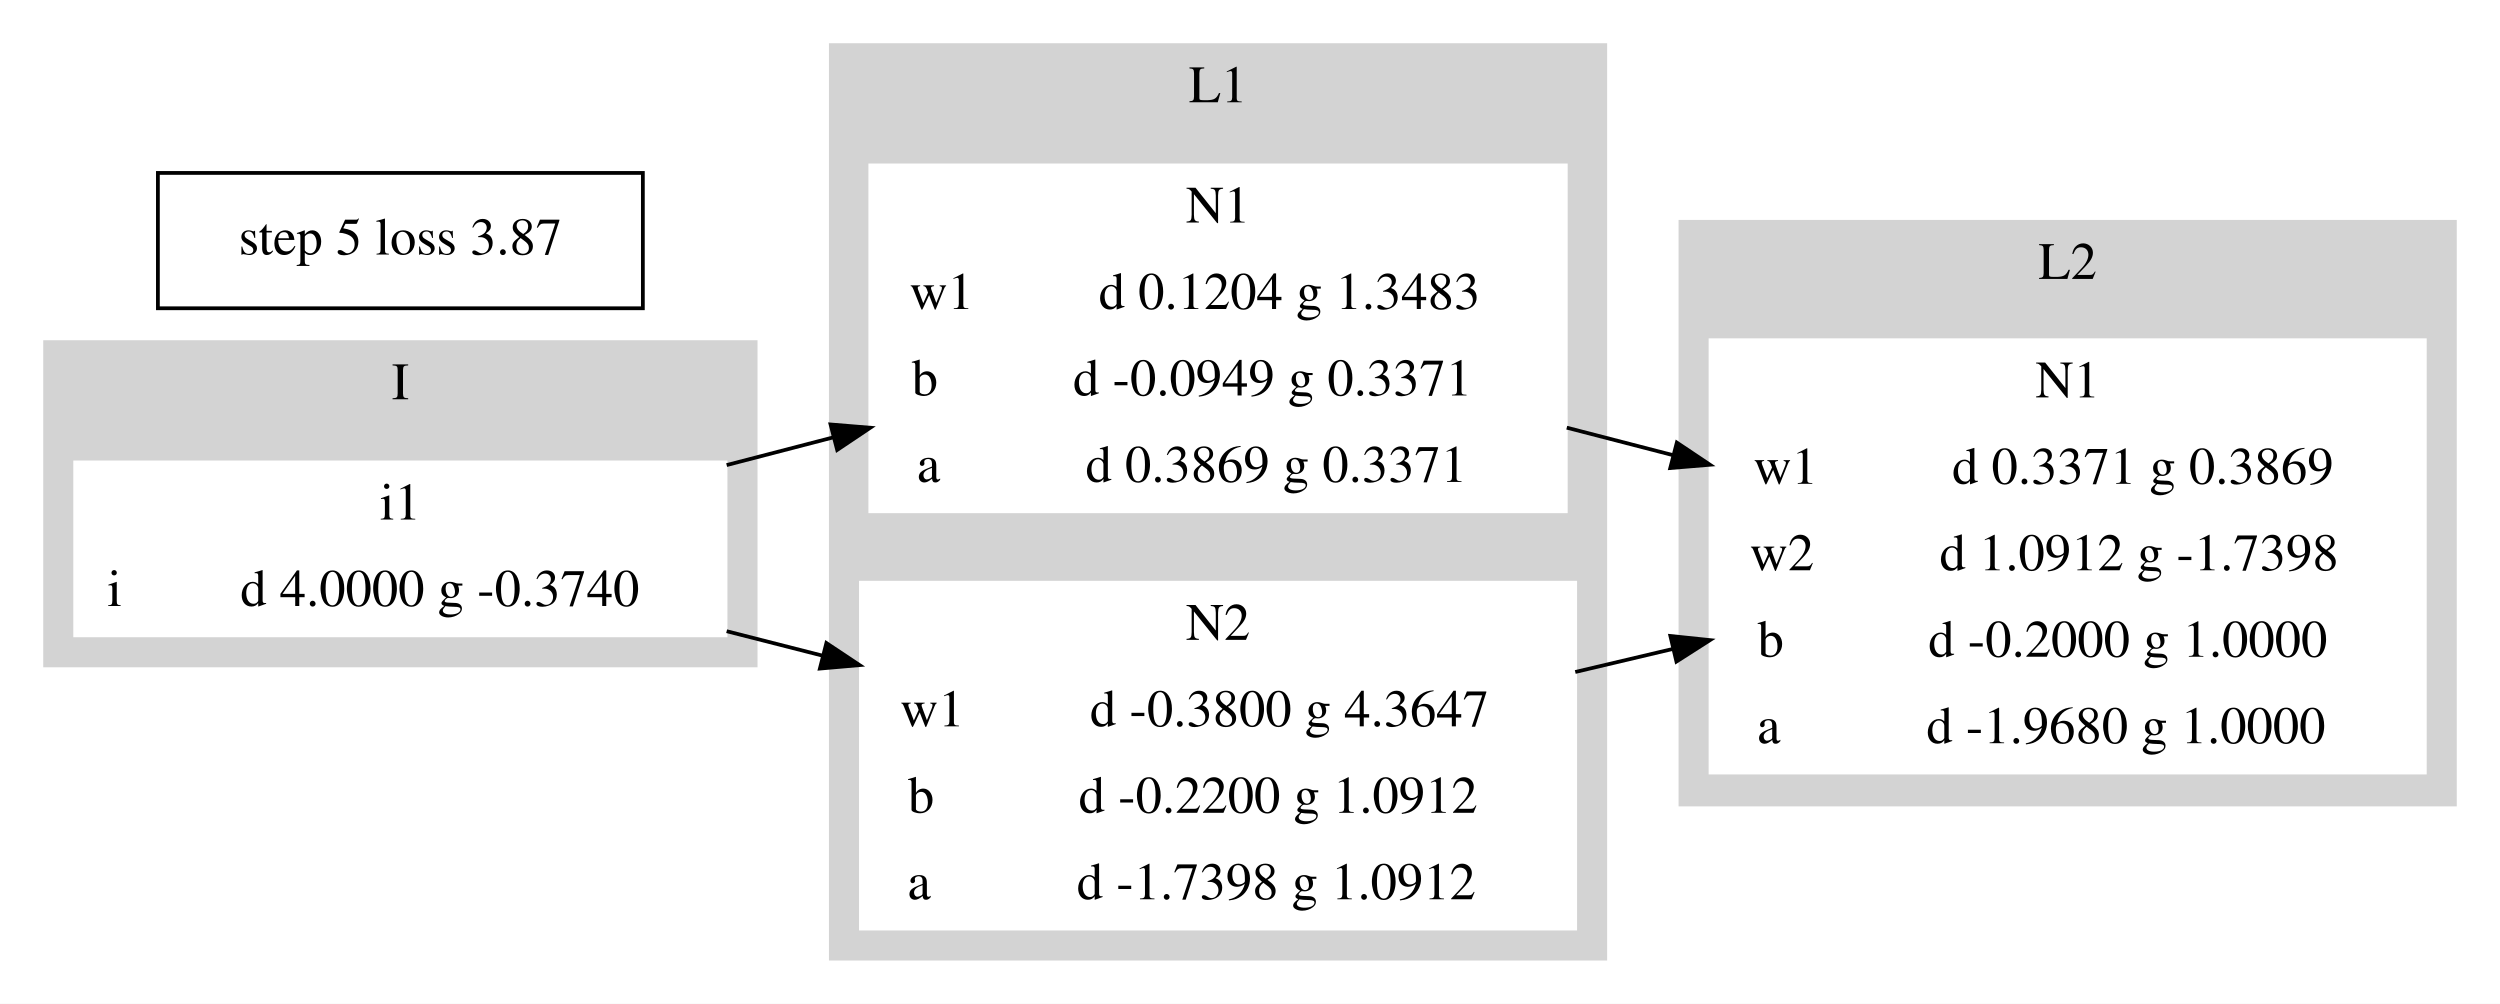
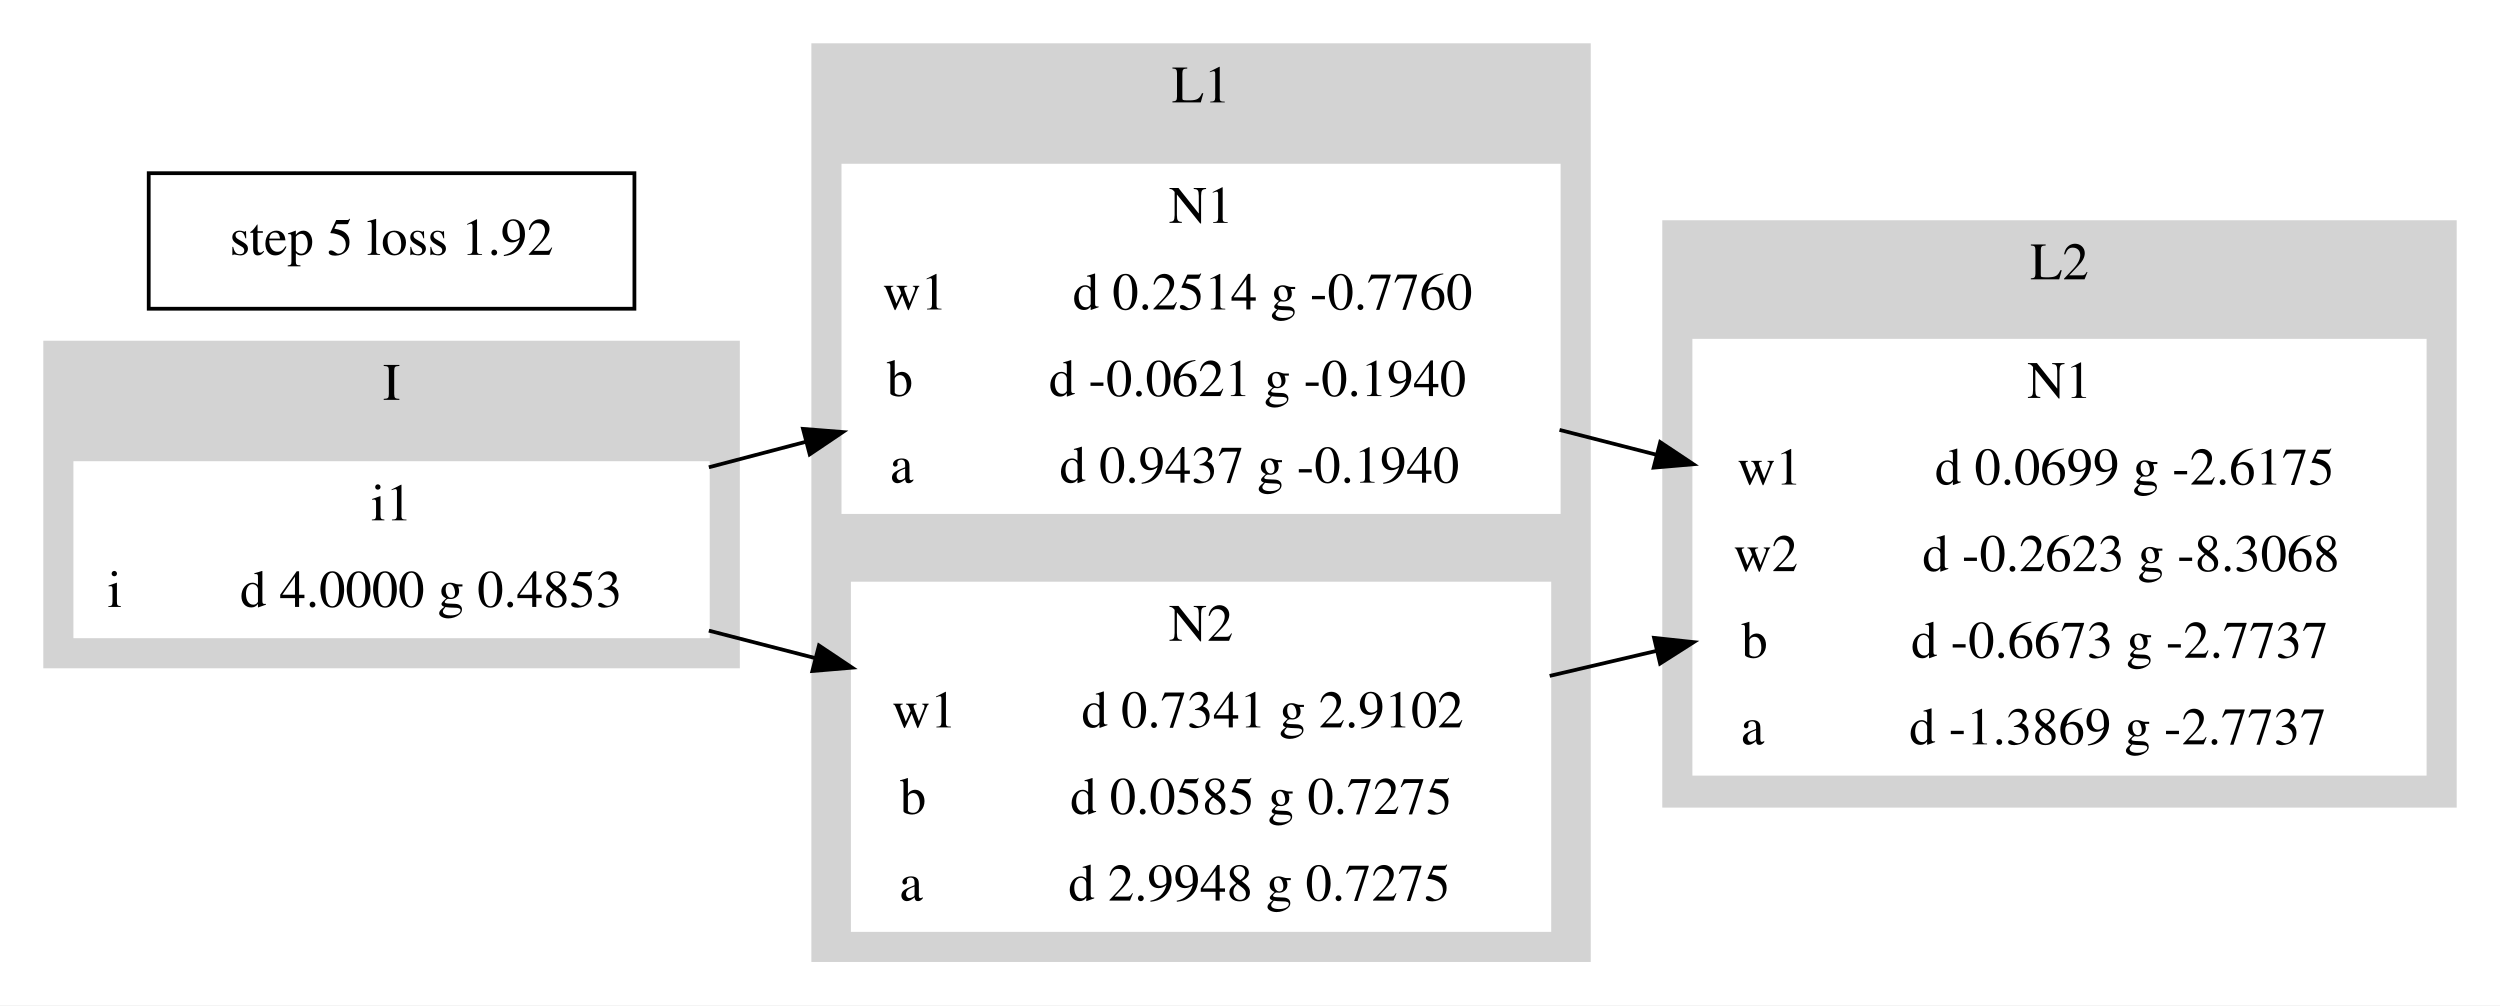
- <svg xmlns="http://www.w3.org/2000/svg" width="665pt" height="267pt" viewBox="0.00 0.00 665.00 267.00">
+ <svg xmlns="http://www.w3.org/2000/svg" width="664pt" height="267pt" viewBox="0.00 0.00 664.00 267.00">
  <g id="graph0" class="graph" transform="scale(1 1) rotate(0) translate(4 263)">
-     <polygon fill="white" stroke="transparent" points="-4,4 -4,-263 661,-263 661,4 -4,4" />
+     <polygon fill="white" stroke="transparent" points="-4,4 -4,-263 660,-263 660,4 -4,4" />
    <g id="clust1" class="cluster">
-       <polygon fill="lightgrey" stroke="lightgrey" points="8,-86 8,-172 197,-172 197,-86 8,-86" />
-       <text text-anchor="middle" x="102.5" y="-156.8" font-family="Times,serif" font-size="14.00">I</text>
+       <polygon fill="lightgrey" stroke="lightgrey" points="8,-86 8,-172 192,-172 192,-86 8,-86" />
+       <text text-anchor="middle" x="100" y="-156.8" font-family="Times,serif" font-size="14.00">I</text>
    </g>
    <g id="clust2" class="cluster">
-       <polygon fill="lightgrey" stroke="lightgrey" points="217,-8 217,-251 423,-251 423,-8 217,-8" />
-       <text text-anchor="middle" x="320" y="-235.8" font-family="Times,serif" font-size="14.00">L1</text>
+       <polygon fill="lightgrey" stroke="lightgrey" points="212,-8 212,-251 418,-251 418,-8 212,-8" />
+       <text text-anchor="middle" x="315" y="-235.8" font-family="Times,serif" font-size="14.00">L1</text>
    </g>
    <g id="clust3" class="cluster">
-       <polygon fill="lightgrey" stroke="lightgrey" points="443,-49 443,-204 649,-204 649,-49 443,-49" />
-       <text text-anchor="middle" x="546" y="-188.8" font-family="Times,serif" font-size="14.00">L2</text>
+       <polygon fill="lightgrey" stroke="lightgrey" points="438,-49 438,-204 648,-204 648,-49 438,-49" />
+       <text text-anchor="middle" x="543" y="-188.8" font-family="Times,serif" font-size="14.00">L2</text>
    </g>
    <g id="node1" class="node">
-       <polygon fill="white" stroke="white" points="16,-94 16,-140 189,-140 189,-94 16,-94" />
-       <text text-anchor="middle" x="102.5" y="-124.8" font-family="Times,serif" font-size="14.00">i1</text>
-       <polyline fill="none" stroke="white" points="16,-117 189,-117 " />
+       <polygon fill="white" stroke="white" points="16,-94 16,-140 184,-140 184,-94 16,-94" />
+       <text text-anchor="middle" x="100" y="-124.8" font-family="Times,serif" font-size="14.00">i1</text>
+       <polyline fill="none" stroke="white" points="16,-117 184,-117 " />
      <text text-anchor="middle" x="26.5" y="-101.8" font-family="Times,serif" font-size="14.00">i</text>
      <polyline fill="none" stroke="white" points="37,-94 37,-117 " />
-       <text text-anchor="middle" x="113" y="-101.8" font-family="Times,serif" font-size="14.00">d 4.0000 g -0.3740</text>
+       <text text-anchor="middle" x="110.5" y="-101.8" font-family="Times,serif" font-size="14.00">d 4.0000 g 0.4853</text>
    </g>
    <g id="node2" class="node">
-       <polygon fill="white" stroke="white" points="227.5,-127 227.5,-219 412.5,-219 412.5,-127 227.5,-127" />
-       <text text-anchor="middle" x="320" y="-203.8" font-family="Times,serif" font-size="14.00">N1</text>
-       <polyline fill="none" stroke="white" points="227.5,-196 412.5,-196 " />
-       <text text-anchor="middle" x="246.5" y="-180.8" font-family="Times,serif" font-size="14.00">w1</text>
-       <polyline fill="none" stroke="white" points="265.5,-173 265.5,-196 " />
-       <text text-anchor="middle" x="339" y="-180.8" font-family="Times,serif" font-size="14.00">d 0.1204 g 1.3483</text>
-       <polyline fill="none" stroke="white" points="227.5,-173 412.5,-173 " />
-       <text text-anchor="middle" x="242" y="-157.8" font-family="Times,serif" font-size="14.00">b</text>
-       <polyline fill="none" stroke="white" points="256.5,-150 256.5,-173 " />
-       <text text-anchor="middle" x="334.5" y="-157.8" font-family="Times,serif" font-size="14.00">d -0.0949 g 0.3371</text>
-       <polyline fill="none" stroke="white" points="227.5,-150 412.5,-150 " />
-       <text text-anchor="middle" x="243" y="-134.8" font-family="Times,serif" font-size="14.00">a</text>
-       <polyline fill="none" stroke="white" points="258.5,-127 258.5,-150 " />
-       <text text-anchor="middle" x="335.5" y="-134.8" font-family="Times,serif" font-size="14.00">d 0.3869 g 0.3371</text>
+       <polygon fill="white" stroke="white" points="220,-127 220,-219 410,-219 410,-127 220,-127" />
+       <text text-anchor="middle" x="315" y="-203.8" font-family="Times,serif" font-size="14.00">N1</text>
+       <polyline fill="none" stroke="white" points="220,-196 410,-196 " />
+       <text text-anchor="middle" x="239" y="-180.8" font-family="Times,serif" font-size="14.00">w1</text>
+       <polyline fill="none" stroke="white" points="258,-173 258,-196 " />
+       <text text-anchor="middle" x="334" y="-180.8" font-family="Times,serif" font-size="14.00">d 0.2514 g -0.7760</text>
+       <polyline fill="none" stroke="white" points="220,-173 410,-173 " />
+       <text text-anchor="middle" x="235" y="-157.8" font-family="Times,serif" font-size="14.00">b</text>
+       <polyline fill="none" stroke="white" points="250,-150 250,-173 " />
+       <text text-anchor="middle" x="330" y="-157.8" font-family="Times,serif" font-size="14.00">d -0.0621 g -0.1940</text>
+       <polyline fill="none" stroke="white" points="220,-150 410,-150 " />
+       <text text-anchor="middle" x="235.5" y="-134.8" font-family="Times,serif" font-size="14.00">a</text>
+       <polyline fill="none" stroke="white" points="251,-127 251,-150 " />
+       <text text-anchor="middle" x="330.5" y="-134.8" font-family="Times,serif" font-size="14.00">d 0.9437 g -0.1940</text>
    </g>
    <g id="edge1" class="edge">
-       <path fill="none" stroke="black" d="M189.29,-139.29C198.61,-141.72 208.16,-144.2 217.65,-146.66" />
-       <polygon fill="black" stroke="black" points="216.93,-150.09 227.49,-149.22 218.69,-143.32 216.93,-150.09" />
+       <path fill="none" stroke="black" d="M184.27,-138.89C192.74,-141.12 201.43,-143.4 210.09,-145.68" />
+       <polygon fill="black" stroke="black" points="209.28,-149.09 219.85,-148.25 211.06,-142.32 209.28,-149.09" />
    </g>
    <g id="node3" class="node">
-       <polygon fill="white" stroke="white" points="225,-16 225,-108 415,-108 415,-16 225,-16" />
-       <text text-anchor="middle" x="320" y="-92.8" font-family="Times,serif" font-size="14.00">N2</text>
-       <polyline fill="none" stroke="white" points="225,-85 415,-85 " />
-       <text text-anchor="middle" x="244" y="-69.8" font-family="Times,serif" font-size="14.00">w1</text>
-       <polyline fill="none" stroke="white" points="263,-62 263,-85 " />
-       <text text-anchor="middle" x="339" y="-69.8" font-family="Times,serif" font-size="14.00">d -0.3800 g 4.3647</text>
-       <polyline fill="none" stroke="white" points="225,-62 415,-62 " />
-       <text text-anchor="middle" x="241" y="-46.8" font-family="Times,serif" font-size="14.00">b</text>
-       <polyline fill="none" stroke="white" points="257,-39 257,-62 " />
-       <text text-anchor="middle" x="336" y="-46.8" font-family="Times,serif" font-size="14.00">d -0.2200 g 1.0912</text>
-       <polyline fill="none" stroke="white" points="225,-39 415,-39 " />
-       <text text-anchor="middle" x="240.5" y="-23.8" font-family="Times,serif" font-size="14.00">a</text>
-       <polyline fill="none" stroke="white" points="256,-16 256,-39 " />
-       <text text-anchor="middle" x="335.5" y="-23.8" font-family="Times,serif" font-size="14.00">d -1.7398 g 1.0912</text>
+       <polygon fill="white" stroke="white" points="222.5,-16 222.5,-108 407.5,-108 407.5,-16 222.5,-16" />
+       <text text-anchor="middle" x="315" y="-92.8" font-family="Times,serif" font-size="14.00">N2</text>
+       <polyline fill="none" stroke="white" points="222.5,-85 407.5,-85 " />
+       <text text-anchor="middle" x="241.5" y="-69.8" font-family="Times,serif" font-size="14.00">w1</text>
+       <polyline fill="none" stroke="white" points="260.5,-62 260.5,-85 " />
+       <text text-anchor="middle" x="334" y="-69.8" font-family="Times,serif" font-size="14.00">d 0.7341 g 2.9102</text>
+       <polyline fill="none" stroke="white" points="222.5,-62 407.5,-62 " />
+       <text text-anchor="middle" x="238.5" y="-46.8" font-family="Times,serif" font-size="14.00">b</text>
+       <polyline fill="none" stroke="white" points="254.5,-39 254.5,-62 " />
+       <text text-anchor="middle" x="331" y="-46.8" font-family="Times,serif" font-size="14.00">d 0.0585 g 0.7275</text>
+       <polyline fill="none" stroke="white" points="222.5,-39 407.5,-39 " />
+       <text text-anchor="middle" x="238" y="-23.8" font-family="Times,serif" font-size="14.00">a</text>
+       <polyline fill="none" stroke="white" points="253.5,-16 253.5,-39 " />
+       <text text-anchor="middle" x="330.5" y="-23.8" font-family="Times,serif" font-size="14.00">d 2.9948 g 0.7275</text>
    </g>
    <g id="edge2" class="edge">
-       <path fill="none" stroke="black" d="M189.29,-95.1C197.64,-92.97 206.18,-90.79 214.69,-88.62" />
-       <polygon fill="black" stroke="black" points="215.82,-91.95 224.65,-86.08 214.09,-85.16 215.82,-91.95" />
+       <path fill="none" stroke="black" d="M184.27,-95.5C193.53,-93.11 203.05,-90.65 212.51,-88.21" />
+       <polygon fill="black" stroke="black" points="213.52,-91.56 222.33,-85.67 211.77,-84.78 213.52,-91.56" />
    </g>
    <g id="node4" class="node">
-       <polygon fill="white" stroke="white" points="451,-57.5 451,-172.5 641,-172.5 641,-57.5 451,-57.5" />
-       <text text-anchor="middle" x="546" y="-157.3" font-family="Times,serif" font-size="14.00">N1</text>
-       <polyline fill="none" stroke="white" points="451,-149.5 641,-149.5 " />
-       <text text-anchor="middle" x="471" y="-134.3" font-family="Times,serif" font-size="14.00">w1</text>
-       <polyline fill="none" stroke="white" points="491,-126.5 491,-149.5 " />
-       <text text-anchor="middle" x="566" y="-134.3" font-family="Times,serif" font-size="14.00">d 0.3371 g 0.3869</text>
-       <polyline fill="none" stroke="white" points="451,-126.5 641,-126.5 " />
-       <text text-anchor="middle" x="470" y="-111.3" font-family="Times,serif" font-size="14.00">w2</text>
-       <polyline fill="none" stroke="white" points="489,-103.5 489,-126.5 " />
-       <text text-anchor="middle" x="565" y="-111.3" font-family="Times,serif" font-size="14.00">d 1.0912 g -1.7398</text>
-       <polyline fill="none" stroke="white" points="451,-103.5 641,-103.5 " />
-       <text text-anchor="middle" x="467" y="-88.3" font-family="Times,serif" font-size="14.00">b</text>
-       <polyline fill="none" stroke="white" points="483,-80.5 483,-103.5 " />
-       <text text-anchor="middle" x="562" y="-88.3" font-family="Times,serif" font-size="14.00">d -0.2000 g 1.0000</text>
-       <polyline fill="none" stroke="white" points="451,-80.5 641,-80.5 " />
-       <text text-anchor="middle" x="466.5" y="-65.3" font-family="Times,serif" font-size="14.00">a</text>
-       <polyline fill="none" stroke="white" points="482,-57.5 482,-80.5 " />
-       <text text-anchor="middle" x="561.5" y="-65.3" font-family="Times,serif" font-size="14.00">d -1.9680 g 1.0000</text>
+       <polygon fill="white" stroke="white" points="446,-57.5 446,-172.5 640,-172.5 640,-57.5 446,-57.5" />
+       <text text-anchor="middle" x="543" y="-157.3" font-family="Times,serif" font-size="14.00">N1</text>
+       <polyline fill="none" stroke="white" points="446,-149.5 640,-149.5 " />
+       <text text-anchor="middle" x="466" y="-134.3" font-family="Times,serif" font-size="14.00">w1</text>
+       <polyline fill="none" stroke="white" points="486,-126.5 486,-149.5 " />
+       <text text-anchor="middle" x="563" y="-134.3" font-family="Times,serif" font-size="14.00">d 0.0699 g -2.6175</text>
+       <polyline fill="none" stroke="white" points="446,-126.5 640,-126.5 " />
+       <text text-anchor="middle" x="465" y="-111.3" font-family="Times,serif" font-size="14.00">w2</text>
+       <polyline fill="none" stroke="white" points="484,-103.5 484,-126.5 " />
+       <text text-anchor="middle" x="562" y="-111.3" font-family="Times,serif" font-size="14.00">d -0.2623 g -8.3068</text>
+       <polyline fill="none" stroke="white" points="446,-103.5 640,-103.5 " />
+       <text text-anchor="middle" x="462" y="-88.3" font-family="Times,serif" font-size="14.00">b</text>
+       <polyline fill="none" stroke="white" points="478,-80.5 478,-103.5 " />
+       <text text-anchor="middle" x="559" y="-88.3" font-family="Times,serif" font-size="14.00">d -0.6673 g -2.7737</text>
+       <polyline fill="none" stroke="white" points="446,-80.5 640,-80.5 " />
+       <text text-anchor="middle" x="461.5" y="-65.3" font-family="Times,serif" font-size="14.00">a</text>
+       <polyline fill="none" stroke="white" points="477,-57.5 477,-80.5 " />
+       <text text-anchor="middle" x="558.5" y="-65.3" font-family="Times,serif" font-size="14.00">d -1.3869 g -2.7737</text>
    </g>
    <g id="edge3" class="edge">
-       <path fill="none" stroke="black" d="M412.76,-149.24C422.08,-146.83 431.6,-144.36 441.04,-141.92" />
-       <polygon fill="black" stroke="black" points="442.04,-145.27 450.85,-139.38 440.29,-138.5 442.04,-145.27" />
+       <path fill="none" stroke="black" d="M410.21,-148.82C418.74,-146.63 427.43,-144.4 436.05,-142.19" />
+       <polygon fill="black" stroke="black" points="436.95,-145.57 445.76,-139.7 435.21,-138.79 436.95,-145.57" />
    </g>
    <g id="edge4" class="edge">
-       <path fill="none" stroke="black" d="M415.02,-84.25C423.63,-86.28 432.39,-88.36 441.08,-90.41" />
-       <polygon fill="black" stroke="black" points="440.32,-93.83 450.86,-92.73 441.93,-87.02 440.32,-93.83" />
+       <path fill="none" stroke="black" d="M407.6,-83.48C416.95,-85.67 426.51,-87.92 436,-90.14" />
+       <polygon fill="black" stroke="black" points="435.32,-93.58 445.85,-92.45 436.92,-86.76 435.32,-93.58" />
    </g>
    <g id="node5" class="node">
-       <polygon fill="none" stroke="black" points="38,-181 38,-217 167,-217 167,-181 38,-181" />
-       <text text-anchor="middle" x="102.5" y="-195.3" font-family="Times,serif" font-size="14.00">step 5 loss 3.87</text>
+       <polygon fill="none" stroke="black" points="35.5,-181 35.5,-217 164.5,-217 164.5,-181 35.5,-181" />
+       <text text-anchor="middle" x="100" y="-195.3" font-family="Times,serif" font-size="14.00">step 5 loss 1.92</text>
    </g>
  </g>
</svg>
